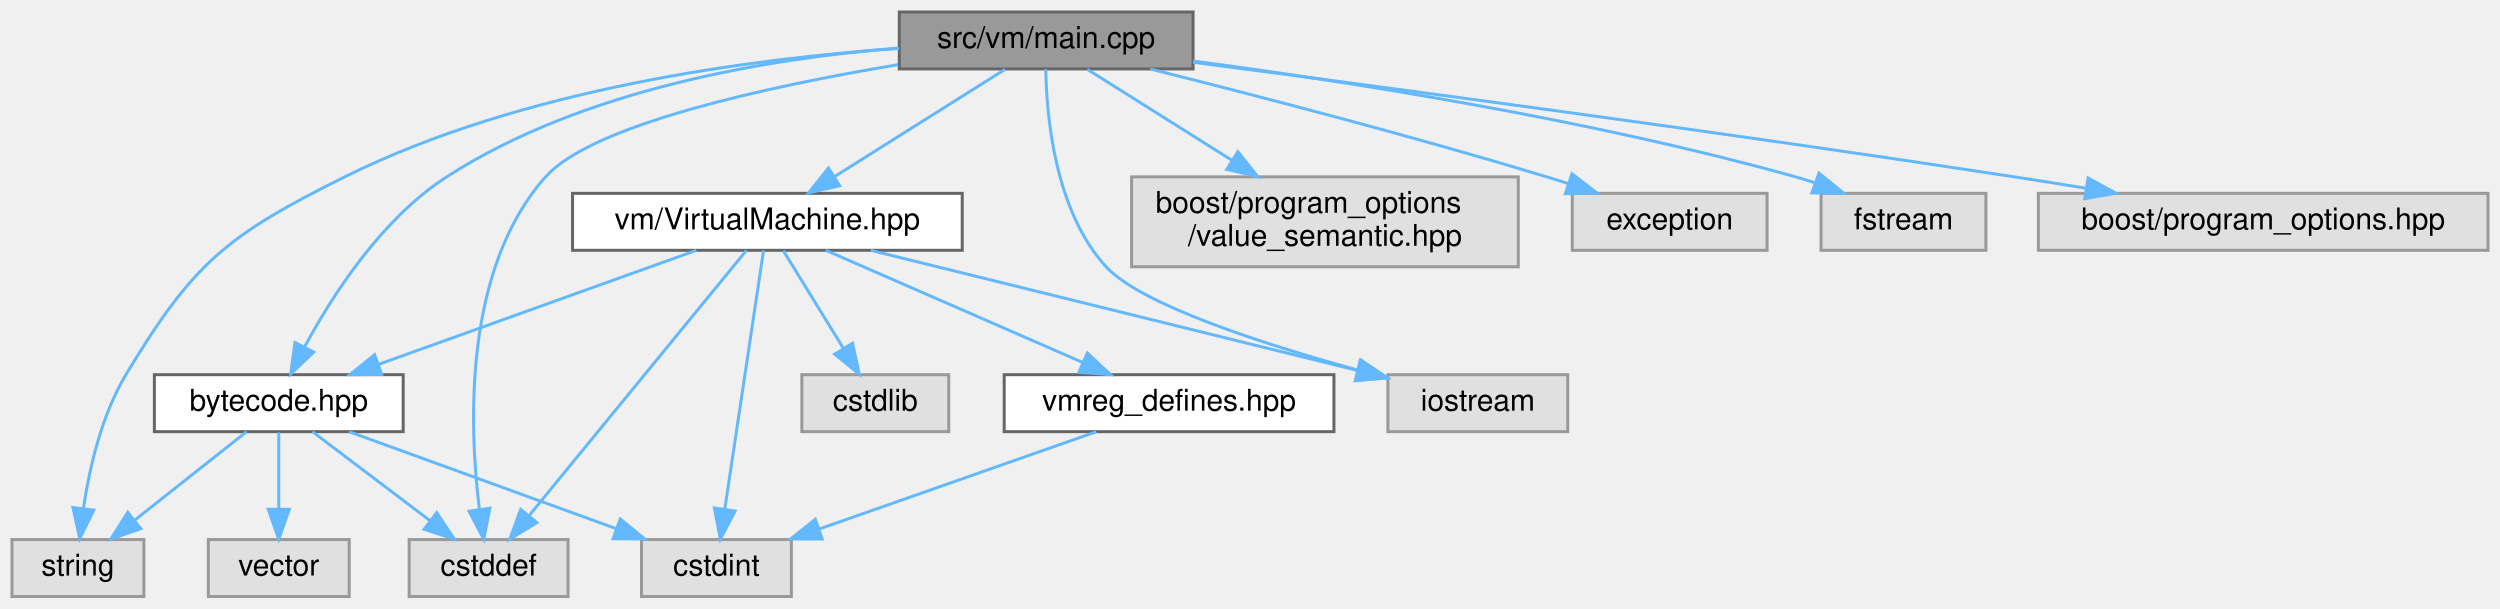
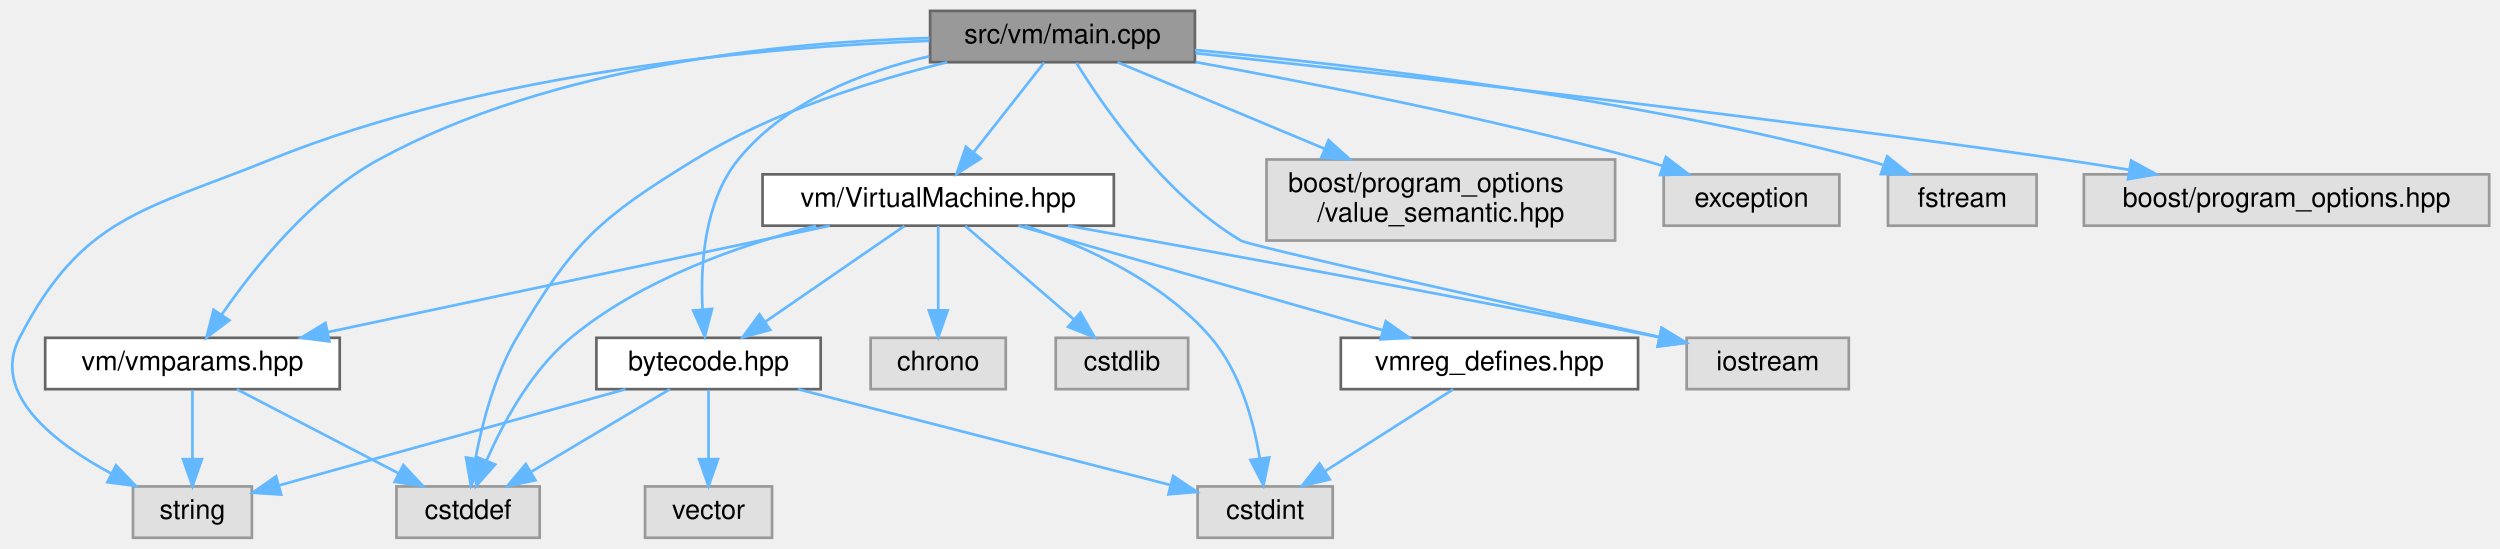
- <svg xmlns="http://www.w3.org/2000/svg" xmlns:xlink="http://www.w3.org/1999/xlink" width="834pt" height="203pt" viewBox="0.00 0.00 834.00 203.00">
+ <svg xmlns="http://www.w3.org/2000/svg" xmlns:xlink="http://www.w3.org/1999/xlink" width="925pt" height="203pt" viewBox="0.00 0.00 925.22 203.00">
  <g id="graph0" class="graph" transform="scale(1 1) rotate(0) translate(4 199)">
    <g id="Node000001" class="node">
      <g id="a_Node000001">
        <a xlink:title=" ">
-           <polygon fill="#999999" stroke="#666666" points="394,-195 296,-195 296,-176 394,-176 394,-195" />
-           <text text-anchor="middle" x="345" y="-183" font-family="Helvetica,sans-Serif" font-size="10.00">src/vm/main.cpp</text>
+           <polygon fill="#999999" stroke="#666666" points="438.22,-195 340.22,-195 340.22,-176 438.22,-176 438.22,-195" />
+           <text text-anchor="middle" x="389.22" y="-183" font-family="Helvetica,sans-Serif" font-size="10.00">src/vm/main.cpp</text>
        </a>
      </g>
    </g>
    <g id="Node000002" class="node">
      <g id="a_Node000002">
        <a xlink:href="bytecode_8hpp.html" target="_top" xlink:title=" ">
-           <polygon fill="white" stroke="#666666" points="130.5,-74 47.5,-74 47.5,-55 130.5,-55 130.5,-74" />
-           <text text-anchor="middle" x="89" y="-62" font-family="Helvetica,sans-Serif" font-size="10.00">bytecode.hpp</text>
+           <polygon fill="white" stroke="#666666" points="299.72,-74 216.72,-74 216.72,-55 299.72,-55 299.72,-74" />
+           <text text-anchor="middle" x="258.22" y="-62" font-family="Helvetica,sans-Serif" font-size="10.00">bytecode.hpp</text>
        </a>
      </g>
    </g>
    <g id="edge1_Node000001_Node000002" class="edge">
      <g id="a_edge1_Node000001_Node000002">
        <a xlink:title=" ">
-           <path fill="none" stroke="#63b8ff" d="M295.72,-182.97C252.84,-179.56 190.59,-169.39 145,-140 123.29,-126 106.87,-100.49 97.6,-83.26" />
-           <polygon fill="#63b8ff" stroke="#63b8ff" points="100.65,-81.54 92.97,-74.23 94.41,-84.73 100.65,-81.54" />
+           <path fill="none" stroke="#63b8ff" d="M339.94,-178.21C315.03,-172.42 286.5,-161.32 269.22,-140 256.64,-124.49 255.16,-100.96 256,-84.51" />
+           <polygon fill="#63b8ff" stroke="#63b8ff" points="259.5,-84.69 256.86,-74.44 252.53,-84.1 259.5,-84.69" />
        </a>
      </g>
    </g>
    <g id="Node000004" class="node">
      <g id="a_Node000004">
        <a xlink:title=" ">
-           <polygon fill="#e0e0e0" stroke="#999999" points="185.5,-19 132.5,-19 132.5,0 185.5,0 185.5,-19" />
-           <text text-anchor="middle" x="159" y="-7" font-family="Helvetica,sans-Serif" font-size="10.00">cstddef</text>
-         </a>
-       </g>
-     </g>
-     <g id="edge15_Node000001_Node000004" class="edge">
-       <g id="a_edge15_Node000001_Node000004">
-         <a xlink:title=" ">
-           <path fill="none" stroke="#63b8ff" d="M295.59,-177.43C252.18,-170.17 193.57,-157.47 178,-140 150.49,-109.14 152.49,-56.74 155.94,-29" />
-           <polygon fill="#63b8ff" stroke="#63b8ff" points="159.41,-29.46 157.38,-19.06 152.49,-28.45 159.41,-29.46" />
+           <polygon fill="#e0e0e0" stroke="#999999" points="195.72,-19 142.72,-19 142.72,0 195.72,0 195.72,-19" />
+           <text text-anchor="middle" x="169.22" y="-7" font-family="Helvetica,sans-Serif" font-size="10.00">cstddef</text>
+         </a>
+       </g>
+     </g>
+     <g id="edge20_Node000001_Node000004" class="edge">
+       <g id="a_edge20_Node000001_Node000004">
+         <a xlink:title=" ">
+           <path fill="none" stroke="#63b8ff" d="M346.56,-175.99C318.59,-169.14 282.01,-157.68 253.22,-140 217.87,-118.29 208.22,-109.78 187.22,-74 179.14,-60.24 174.52,-42.67 171.99,-29.5" />
+           <polygon fill="#63b8ff" stroke="#63b8ff" points="175.38,-28.54 170.27,-19.26 168.48,-29.71 175.38,-28.54" />
        </a>
      </g>
    </g>
    <g id="Node000005" class="node">
      <g id="a_Node000005">
        <a xlink:title=" ">
-           <polygon fill="#e0e0e0" stroke="#999999" points="44,-19 0,-19 0,0 44,0 44,-19" />
-           <text text-anchor="middle" x="22" y="-7" font-family="Helvetica,sans-Serif" font-size="10.00">string</text>
-         </a>
-       </g>
-     </g>
-     <g id="edge19_Node000001_Node000005" class="edge">
-       <g id="a_edge19_Node000001_Node000005">
-         <a xlink:title=" ">
-           <path fill="none" stroke="#63b8ff" d="M295.95,-182.85C246.84,-179.48 170.24,-169.46 111,-140 71.84,-120.52 60.54,-111.49 38,-74 29.85,-60.43 25.83,-42.84 23.86,-29.62" />
-           <polygon fill="#63b8ff" stroke="#63b8ff" points="27.29,-28.83 22.61,-19.33 20.34,-29.68 27.29,-28.83" />
+           <polygon fill="#e0e0e0" stroke="#999999" points="89.22,-19 45.22,-19 45.22,0 89.22,0 89.22,-19" />
+           <text text-anchor="middle" x="67.22" y="-7" font-family="Helvetica,sans-Serif" font-size="10.00">string</text>
+         </a>
+       </g>
+     </g>
+     <g id="edge24_Node000001_Node000005" class="edge">
+       <g id="a_edge24_Node000001_Node000005">
+         <a xlink:title=" ">
+           <path fill="none" stroke="#63b8ff" d="M339.95,-183.91C280.21,-181.66 177.43,-172.81 96.22,-140 49.22,-121.01 26.48,-119.03 3.22,-74 -7.47,-53.31 15.87,-35.23 37.3,-23.71" />
+           <polygon fill="#63b8ff" stroke="#63b8ff" points="38.92,-26.81 46.27,-19.18 35.76,-20.56 38.92,-26.81" />
        </a>
      </g>
    </g>
    <g id="Node000007" class="node">
      <g id="a_Node000007">
        <a xlink:href="VirtualMachine_8hpp.html" target="_top" xlink:title=" ">
-           <polygon fill="white" stroke="#666666" points="317,-134.5 187,-134.5 187,-115.5 317,-115.5 317,-134.5" />
-           <text text-anchor="middle" x="252" y="-122.5" font-family="Helvetica,sans-Serif" font-size="10.00">vm/VirtualMachine.hpp</text>
+           <polygon fill="white" stroke="#666666" points="408.22,-134.5 278.22,-134.5 278.22,-115.5 408.22,-115.5 408.22,-134.5" />
+           <text text-anchor="middle" x="343.22" y="-122.5" font-family="Helvetica,sans-Serif" font-size="10.00">vm/VirtualMachine.hpp</text>
        </a>
      </g>
    </g>
    <g id="edge6_Node000001_Node000007" class="edge">
      <g id="a_edge6_Node000001_Node000007">
        <a xlink:title=" ">
-           <path fill="none" stroke="#63b8ff" d="M331.28,-175.87C316.3,-166.45 292.11,-151.23 274.38,-140.08" />
-           <polygon fill="#63b8ff" stroke="#63b8ff" points="276.11,-137.03 265.78,-134.67 272.38,-142.95 276.11,-137.03" />
+           <path fill="none" stroke="#63b8ff" d="M382.43,-175.87C375.57,-167.14 364.79,-153.43 356.26,-142.59" />
+           <polygon fill="#63b8ff" stroke="#63b8ff" points="358.96,-140.36 350.03,-134.67 353.46,-144.69 358.96,-140.36" />
+         </a>
+       </g>
+     </g>
+     <g id="Node000010" class="node">
+       <g id="a_Node000010">
+         <a xlink:title=" ">
+           <polygon fill="#e0e0e0" stroke="#999999" points="680.22,-74 620.22,-74 620.22,-55 680.22,-55 680.22,-74" />
+           <text text-anchor="middle" x="650.22" y="-62" font-family="Helvetica,sans-Serif" font-size="10.00">iostream</text>
+         </a>
+       </g>
+     </g>
+     <g id="edge23_Node000001_Node000010" class="edge">
+       <g id="a_edge23_Node000001_Node000010">
+         <a xlink:title=" ">
+           <path fill="none" stroke="#63b8ff" d="M394.33,-175.79C404.06,-160.02 426.83,-126.83 455.22,-110 458.58,-108 553.91,-86.75 610.01,-74.35" />
+           <polygon fill="#63b8ff" stroke="#63b8ff" points="610.99,-77.72 620,-72.15 609.48,-70.89 610.99,-77.72" />
+         </a>
+       </g>
+     </g>
+     <g id="Node000011" class="node">
+       <g id="a_Node000011">
+         <a xlink:href="vmparams_8hpp.html" target="_top" xlink:title=" ">
+           <polygon fill="white" stroke="#666666" points="121.72,-74 12.72,-74 12.72,-55 121.72,-55 121.72,-74" />
+           <text text-anchor="middle" x="67.22" y="-62" font-family="Helvetica,sans-Serif" font-size="10.00">vm/vmparams.hpp</text>
+         </a>
+       </g>
+     </g>
+     <g id="edge18_Node000001_Node000011" class="edge">
+       <g id="a_edge18_Node000001_Node000011">
+         <a xlink:title=" ">
+           <path fill="none" stroke="#63b8ff" d="M340.05,-184.96C286.73,-183.47 200.64,-175.1 136.22,-140 111.14,-126.34 90.17,-100.13 78.15,-82.73" />
+           <polygon fill="#63b8ff" stroke="#63b8ff" points="80.87,-80.5 72.42,-74.1 75.04,-84.37 80.87,-80.5" />
+         </a>
+       </g>
+     </g>
+     <g id="Node000013" class="node">
+       <g id="a_Node000013">
+         <a xlink:title=" ">
+           <polygon fill="#e0e0e0" stroke="#999999" points="593.72,-140 464.72,-140 464.72,-110 593.72,-110 593.72,-140" />
+           <text text-anchor="start" x="472.72" y="-128" font-family="Helvetica,sans-Serif" font-size="10.00">boost/program_options</text>
+           <text text-anchor="middle" x="529.22" y="-117" font-family="Helvetica,sans-Serif" font-size="10.00">/value_semantic.hpp</text>
+         </a>
+       </g>
+     </g>
+     <g id="edge19_Node000001_Node000013" class="edge">
+       <g id="a_edge19_Node000001_Node000013">
+         <a xlink:title=" ">
+           <path fill="none" stroke="#63b8ff" d="M409.57,-175.99C429.55,-167.65 460.63,-154.66 486.1,-144.02" />
+           <polygon fill="#63b8ff" stroke="#63b8ff" points="487.68,-147.15 495.56,-140.06 484.98,-140.69 487.68,-147.15" />
+         </a>
+       </g>
+     </g>
+     <g id="Node000014" class="node">
+       <g id="a_Node000014">
+         <a xlink:title=" ">
+           <polygon fill="#e0e0e0" stroke="#999999" points="676.72,-134.5 611.72,-134.5 611.72,-115.5 676.72,-115.5 676.72,-134.5" />
+           <text text-anchor="middle" x="644.22" y="-122.5" font-family="Helvetica,sans-Serif" font-size="10.00">exception</text>
+         </a>
+       </g>
+     </g>
+     <g id="edge21_Node000001_Node000014" class="edge">
+       <g id="a_edge21_Node000001_Node000014">
+         <a xlink:title=" ">
+           <path fill="none" stroke="#63b8ff" d="M438.5,-176.05C482.14,-168.14 547.4,-155.27 603.22,-140 605.85,-139.28 608.55,-138.48 611.26,-137.65" />
+           <polygon fill="#63b8ff" stroke="#63b8ff" points="612.52,-140.92 620.96,-134.5 610.36,-134.26 612.52,-140.92" />
+         </a>
+       </g>
+     </g>
+     <g id="Node000015" class="node">
+       <g id="a_Node000015">
+         <a xlink:title=" ">
+           <polygon fill="#e0e0e0" stroke="#999999" points="749.72,-134.5 694.72,-134.5 694.72,-115.5 749.72,-115.5 749.72,-134.5" />
+           <text text-anchor="middle" x="722.22" y="-122.5" font-family="Helvetica,sans-Serif" font-size="10.00">fstream</text>
+         </a>
+       </g>
+     </g>
+     <g id="edge22_Node000001_Node000015" class="edge">
+       <g id="a_edge22_Node000001_Node000015">
+         <a xlink:title=" ">
+           <path fill="none" stroke="#63b8ff" d="M438.25,-180.52C497.69,-174.92 600.56,-162.77 686.22,-140 688.51,-139.39 690.86,-138.68 693.21,-137.91" />
+           <polygon fill="#63b8ff" stroke="#63b8ff" points="694.45,-141.18 702.67,-134.51 692.08,-134.6 694.45,-141.18" />
+         </a>
+       </g>
+     </g>
+     <g id="Node000016" class="node">
+       <g id="a_Node000016">
+         <a xlink:title=" ">
+           <polygon fill="#e0e0e0" stroke="#999999" points="917.22,-134.5 767.22,-134.5 767.22,-115.5 917.22,-115.5 917.22,-134.5" />
+           <text text-anchor="middle" x="842.22" y="-122.5" font-family="Helvetica,sans-Serif" font-size="10.00">boost/program_options.hpp</text>
+         </a>
+       </g>
+     </g>
+     <g id="edge25_Node000001_Node000016" class="edge">
+       <g id="a_edge25_Node000001_Node000016">
+         <a xlink:title=" ">
+           <path fill="none" stroke="#63b8ff" d="M438.39,-179.34C509.37,-171.71 644.59,-156.55 759.22,-140 767.24,-138.84 775.68,-137.53 783.98,-136.18" />
+           <polygon fill="#63b8ff" stroke="#63b8ff" points="784.7,-139.61 794,-134.53 783.56,-132.7 784.7,-139.61" />
+         </a>
+       </g>
+     </g>
+     <g id="Node000003" class="node">
+       <g id="a_Node000003">
+         <a xlink:title=" ">
+           <polygon fill="#e0e0e0" stroke="#999999" points="489.22,-19 439.22,-19 439.22,0 489.22,0 489.22,-19" />
+           <text text-anchor="middle" x="464.22" y="-7" font-family="Helvetica,sans-Serif" font-size="10.00">cstdint</text>
+         </a>
+       </g>
+     </g>
+     <g id="edge2_Node000002_Node000003" class="edge">
+       <g id="a_edge2_Node000002_Node000003">
+         <a xlink:title=" ">
+           <path fill="none" stroke="#63b8ff" d="M291.31,-54.98C329.11,-45.26 390.68,-29.42 429.24,-19.5" />
+           <polygon fill="#63b8ff" stroke="#63b8ff" points="430.18,-22.87 438.99,-16.99 428.44,-16.09 430.18,-22.87" />
+         </a>
+       </g>
+     </g>
+     <g id="edge3_Node000002_Node000004" class="edge">
+       <g id="a_edge3_Node000002_Node000004">
+         <a xlink:title=" ">
+           <path fill="none" stroke="#63b8ff" d="M243.92,-54.98C230.12,-46.77 208.98,-34.18 192.7,-24.49" />
+           <polygon fill="#63b8ff" stroke="#63b8ff" points="194.16,-21.28 183.78,-19.17 190.58,-27.29 194.16,-21.28" />
+         </a>
+       </g>
+     </g>
+     <g id="edge4_Node000002_Node000005" class="edge">
+       <g id="a_edge4_Node000002_Node000005">
+         <a xlink:title=" ">
+           <path fill="none" stroke="#63b8ff" d="M227.53,-54.98C192.4,-45.24 135.12,-29.34 99.38,-19.43" />
+           <polygon fill="#63b8ff" stroke="#63b8ff" points="100.05,-15.98 89.47,-16.68 98.17,-22.72 100.05,-15.98" />
+         </a>
+       </g>
+     </g>
+     <g id="Node000006" class="node">
+       <g id="a_Node000006">
+         <a xlink:title=" ">
+           <polygon fill="#e0e0e0" stroke="#999999" points="281.72,-19 234.72,-19 234.72,0 281.72,0 281.72,-19" />
+           <text text-anchor="middle" x="258.22" y="-7" font-family="Helvetica,sans-Serif" font-size="10.00">vector</text>
+         </a>
+       </g>
+     </g>
+     <g id="edge5_Node000002_Node000006" class="edge">
+       <g id="a_edge5_Node000002_Node000006">
+         <a xlink:title=" ">
+           <path fill="none" stroke="#63b8ff" d="M258.22,-54.75C258.22,-47.8 258.22,-37.85 258.22,-29.13" />
+           <polygon fill="#63b8ff" stroke="#63b8ff" points="261.72,-29.09 258.22,-19.09 254.72,-29.09 261.72,-29.09" />
+         </a>
+       </g>
+     </g>
+     <g id="edge12_Node000007_Node000002" class="edge">
+       <g id="a_edge12_Node000007_Node000002">
+         <a xlink:title=" ">
+           <path fill="none" stroke="#63b8ff" d="M330.67,-115.37C317.11,-106.04 295.28,-91.01 279.12,-79.88" />
+           <polygon fill="#63b8ff" stroke="#63b8ff" points="281.03,-76.95 270.81,-74.17 277.06,-82.72 281.03,-76.95" />
+         </a>
+       </g>
+     </g>
+     <g id="edge9_Node000007_Node000003" class="edge">
+       <g id="a_edge9_Node000007_Node000003">
+         <a xlink:title=" ">
+           <path fill="none" stroke="#63b8ff" d="M375.19,-115.48C397.46,-107.99 426.27,-94.96 444.22,-74 454.91,-61.52 459.89,-43.31 462.21,-29.59" />
+           <polygon fill="#63b8ff" stroke="#63b8ff" points="465.72,-29.72 463.6,-19.34 458.79,-28.78 465.72,-29.72" />
+         </a>
+       </g>
+     </g>
+     <g id="edge8_Node000007_Node000004" class="edge">
+       <g id="a_edge8_Node000007_Node000004">
+         <a xlink:title=" ">
+           <path fill="none" stroke="#63b8ff" d="M298,-115.49C269.49,-108.29 233.27,-95.59 207.22,-74 192.71,-61.98 182.36,-42.9 176.15,-28.79" />
+           <polygon fill="#63b8ff" stroke="#63b8ff" points="179.25,-27.1 172.22,-19.16 172.77,-29.75 179.25,-27.1" />
+         </a>
+       </g>
+     </g>
+     <g id="Node000008" class="node">
+       <g id="a_Node000008">
+         <a xlink:title=" ">
+           <polygon fill="#e0e0e0" stroke="#999999" points="368.22,-74 318.22,-74 318.22,-55 368.22,-55 368.22,-74" />
+           <text text-anchor="middle" x="343.22" y="-62" font-family="Helvetica,sans-Serif" font-size="10.00">chrono</text>
+         </a>
+       </g>
+     </g>
+     <g id="edge7_Node000007_Node000008" class="edge">
+       <g id="a_edge7_Node000007_Node000008">
+         <a xlink:title=" ">
+           <path fill="none" stroke="#63b8ff" d="M343.22,-115.37C343.22,-107.25 343.22,-94.81 343.22,-84.39" />
+           <polygon fill="#63b8ff" stroke="#63b8ff" points="346.72,-84.17 343.22,-74.17 339.72,-84.17 346.72,-84.17" />
        </a>
      </g>
    </g>
    <g id="Node000009" class="node">
      <g id="a_Node000009">
        <a xlink:title=" ">
-           <polygon fill="#e0e0e0" stroke="#999999" points="519,-74 459,-74 459,-55 519,-55 519,-74" />
-           <text text-anchor="middle" x="489" y="-62" font-family="Helvetica,sans-Serif" font-size="10.00">iostream</text>
-         </a>
-       </g>
-     </g>
-     <g id="edge18_Node000001_Node000009" class="edge">
-       <g id="a_edge18_Node000001_Node000009">
-         <a xlink:title=" ">
-           <path fill="none" stroke="#63b8ff" d="M344.87,-175.93C345.1,-160.69 347.76,-128.72 365,-110 376.64,-97.36 417.33,-84.23 448.96,-75.54" />
-           <polygon fill="#63b8ff" stroke="#63b8ff" points="450.11,-78.85 458.86,-72.88 448.29,-72.09 450.11,-78.85" />
-         </a>
-       </g>
-     </g>
-     <g id="Node000011" class="node">
-       <g id="a_Node000011">
-         <a xlink:title=" ">
-           <polygon fill="#e0e0e0" stroke="#999999" points="502.5,-140 373.5,-140 373.5,-110 502.5,-110 502.5,-140" />
-           <text text-anchor="start" x="381.5" y="-128" font-family="Helvetica,sans-Serif" font-size="10.00">boost/program_options</text>
-           <text text-anchor="middle" x="438" y="-117" font-family="Helvetica,sans-Serif" font-size="10.00">/value_semantic.hpp</text>
-         </a>
-       </g>
-     </g>
-     <g id="edge14_Node000001_Node000011" class="edge">
-       <g id="a_edge14_Node000001_Node000011">
-         <a xlink:title=" ">
-           <path fill="none" stroke="#63b8ff" d="M358.72,-175.87C371.34,-167.93 390.51,-155.87 406.84,-145.6" />
-           <polygon fill="#63b8ff" stroke="#63b8ff" points="408.96,-148.4 415.56,-140.11 405.23,-142.48 408.96,-148.4" />
+           <polygon fill="#e0e0e0" stroke="#999999" points="435.72,-74 386.72,-74 386.72,-55 435.72,-55 435.72,-74" />
+           <text text-anchor="middle" x="411.22" y="-62" font-family="Helvetica,sans-Serif" font-size="10.00">cstdlib</text>
+         </a>
+       </g>
+     </g>
+     <g id="edge10_Node000007_Node000009" class="edge">
+       <g id="a_edge10_Node000007_Node000009">
+         <a xlink:title=" ">
+           <path fill="none" stroke="#63b8ff" d="M353.25,-115.37C363.8,-106.3 380.6,-91.84 393.41,-80.82" />
+           <polygon fill="#63b8ff" stroke="#63b8ff" points="395.84,-83.34 401.14,-74.17 391.28,-78.04 395.84,-83.34" />
+         </a>
+       </g>
+     </g>
+     <g id="edge11_Node000007_Node000010" class="edge">
+       <g id="a_edge11_Node000007_Node000010">
+         <a xlink:title=" ">
+           <path fill="none" stroke="#63b8ff" d="M391.23,-115.49C442.83,-106.25 527.5,-90.79 609.96,-74.21" />
+           <polygon fill="#63b8ff" stroke="#63b8ff" points="610.89,-77.59 620,-72.18 609.51,-70.73 610.89,-77.59" />
+         </a>
+       </g>
+     </g>
+     <g id="edge13_Node000007_Node000011" class="edge">
+       <g id="a_edge13_Node000007_Node000011">
+         <a xlink:title=" ">
+           <path fill="none" stroke="#63b8ff" d="M303.08,-115.49C253.92,-105.07 170.63,-87.42 117.31,-76.12" />
+           <polygon fill="#63b8ff" stroke="#63b8ff" points="117.91,-72.67 107.4,-74.02 116.45,-79.51 117.91,-72.67" />
        </a>
      </g>
    </g>
    <g id="Node000012" class="node">
      <g id="a_Node000012">
-         <a xlink:title=" ">
-           <polygon fill="#e0e0e0" stroke="#999999" points="585.5,-134.5 520.5,-134.5 520.5,-115.5 585.5,-115.5 585.5,-134.5" />
-           <text text-anchor="middle" x="553" y="-122.5" font-family="Helvetica,sans-Serif" font-size="10.00">exception</text>
-         </a>
-       </g>
-     </g>
-     <g id="edge16_Node000001_Node000012" class="edge">
-       <g id="a_edge16_Node000001_Node000012">
-         <a xlink:title=" ">
-           <path fill="none" stroke="#63b8ff" d="M379.74,-175.98C413.66,-167.49 466.64,-153.77 512,-140 514.31,-139.3 516.68,-138.55 519.07,-137.79" />
-           <polygon fill="#63b8ff" stroke="#63b8ff" points="520.41,-141.03 528.81,-134.57 518.21,-134.38 520.41,-141.03" />
-         </a>
-       </g>
-     </g>
-     <g id="Node000013" class="node">
-       <g id="a_Node000013">
-         <a xlink:title=" ">
-           <polygon fill="#e0e0e0" stroke="#999999" points="658.5,-134.5 603.5,-134.5 603.5,-115.5 658.5,-115.5 658.5,-134.5" />
-           <text text-anchor="middle" x="631" y="-122.5" font-family="Helvetica,sans-Serif" font-size="10.00">fstream</text>
-         </a>
-       </g>
-     </g>
-     <g id="edge17_Node000001_Node000013" class="edge">
-       <g id="a_edge17_Node000001_Node000013">
-         <a xlink:title=" ">
-           <path fill="none" stroke="#63b8ff" d="M394.03,-178.65C444.89,-171.91 526.45,-159.23 595,-140 597.15,-139.4 599.35,-138.71 601.55,-137.98" />
-           <polygon fill="#63b8ff" stroke="#63b8ff" points="602.83,-141.24 611.05,-134.55 600.46,-134.65 602.83,-141.24" />
-         </a>
-       </g>
-     </g>
-     <g id="Node000014" class="node">
-       <g id="a_Node000014">
-         <a xlink:title=" ">
-           <polygon fill="#e0e0e0" stroke="#999999" points="826,-134.5 676,-134.5 676,-115.5 826,-115.5 826,-134.5" />
-           <text text-anchor="middle" x="751" y="-122.5" font-family="Helvetica,sans-Serif" font-size="10.00">boost/program_options.hpp</text>
-         </a>
-       </g>
-     </g>
-     <g id="edge20_Node000001_Node000014" class="edge">
-       <g id="a_edge20_Node000001_Node000014">
-         <a xlink:title=" ">
-           <path fill="none" stroke="#63b8ff" d="M394.04,-178.21C457.4,-169.98 571.06,-154.85 668,-140 675.72,-138.82 683.83,-137.52 691.84,-136.2" />
-           <polygon fill="#63b8ff" stroke="#63b8ff" points="692.59,-139.63 701.88,-134.54 691.45,-132.72 692.59,-139.63" />
-         </a>
-       </g>
-     </g>
-     <g id="Node000003" class="node">
-       <g id="a_Node000003">
-         <a xlink:title=" ">
-           <polygon fill="#e0e0e0" stroke="#999999" points="260,-19 210,-19 210,0 260,0 260,-19" />
-           <text text-anchor="middle" x="235" y="-7" font-family="Helvetica,sans-Serif" font-size="10.00">cstdint</text>
-         </a>
-       </g>
-     </g>
-     <g id="edge2_Node000002_Node000003" class="edge">
-       <g id="a_edge2_Node000002_Node000003">
-         <a xlink:title=" ">
-           <path fill="none" stroke="#63b8ff" d="M112.46,-54.98C136.58,-46.23 174.37,-32.51 201.6,-22.62" />
-           <polygon fill="#63b8ff" stroke="#63b8ff" points="202.91,-25.87 211.12,-19.17 200.52,-19.29 202.91,-25.87" />
-         </a>
-       </g>
-     </g>
-     <g id="edge3_Node000002_Node000004" class="edge">
-       <g id="a_edge3_Node000002_Node000004">
-         <a xlink:title=" ">
-           <path fill="none" stroke="#63b8ff" d="M100.25,-54.98C110.8,-47 126.8,-34.88 139.44,-25.31" />
-           <polygon fill="#63b8ff" stroke="#63b8ff" points="141.69,-28 147.55,-19.17 137.46,-22.42 141.69,-28" />
-         </a>
-       </g>
-     </g>
-     <g id="edge4_Node000002_Node000005" class="edge">
-       <g id="a_edge4_Node000002_Node000005">
-         <a xlink:title=" ">
-           <path fill="none" stroke="#63b8ff" d="M78.24,-54.98C68.23,-47.07 53.11,-35.11 41.07,-25.58" />
-           <polygon fill="#63b8ff" stroke="#63b8ff" points="42.97,-22.63 32.96,-19.17 38.63,-28.12 42.97,-22.63" />
-         </a>
-       </g>
-     </g>
-     <g id="Node000006" class="node">
-       <g id="a_Node000006">
-         <a xlink:title=" ">
-           <polygon fill="#e0e0e0" stroke="#999999" points="112.5,-19 65.5,-19 65.5,0 112.5,0 112.5,-19" />
-           <text text-anchor="middle" x="89" y="-7" font-family="Helvetica,sans-Serif" font-size="10.00">vector</text>
-         </a>
-       </g>
-     </g>
-     <g id="edge5_Node000002_Node000006" class="edge">
-       <g id="a_edge5_Node000002_Node000006">
-         <a xlink:title=" ">
-           <path fill="none" stroke="#63b8ff" d="M89,-54.75C89,-47.8 89,-37.85 89,-29.13" />
-           <polygon fill="#63b8ff" stroke="#63b8ff" points="92.5,-29.09 89,-19.09 85.5,-29.09 92.5,-29.09" />
-         </a>
-       </g>
-     </g>
-     <g id="edge11_Node000007_Node000002" class="edge">
-       <g id="a_edge11_Node000007_Node000002">
-         <a xlink:title=" ">
-           <path fill="none" stroke="#63b8ff" d="M228.3,-115.49C200.41,-105.49 153.93,-88.8 122.4,-77.49" />
-           <polygon fill="#63b8ff" stroke="#63b8ff" points="123.32,-74.1 112.73,-74.02 120.96,-80.69 123.32,-74.1" />
-         </a>
-       </g>
-     </g>
-     <g id="edge8_Node000007_Node000003" class="edge">
-       <g id="a_edge8_Node000007_Node000003">
-         <a xlink:title=" ">
-           <path fill="none" stroke="#63b8ff" d="M250.72,-115.47C247.99,-97.23 241.53,-54.07 237.79,-29.14" />
-           <polygon fill="#63b8ff" stroke="#63b8ff" points="241.24,-28.5 236.29,-19.13 234.31,-29.54 241.24,-28.5" />
-         </a>
-       </g>
-     </g>
-     <g id="edge7_Node000007_Node000004" class="edge">
-       <g id="a_edge7_Node000007_Node000004">
-         <a xlink:title=" ">
-           <path fill="none" stroke="#63b8ff" d="M245.01,-115.47C229.66,-96.74 192.78,-51.72 172.65,-27.16" />
-           <polygon fill="#63b8ff" stroke="#63b8ff" points="175.12,-24.65 166.07,-19.13 169.7,-29.08 175.12,-24.65" />
-         </a>
-       </g>
-     </g>
-     <g id="Node000008" class="node">
-       <g id="a_Node000008">
-         <a xlink:title=" ">
-           <polygon fill="#e0e0e0" stroke="#999999" points="312.5,-74 263.5,-74 263.5,-55 312.5,-55 312.5,-74" />
-           <text text-anchor="middle" x="288" y="-62" font-family="Helvetica,sans-Serif" font-size="10.00">cstdlib</text>
-         </a>
-       </g>
-     </g>
-     <g id="edge9_Node000007_Node000008" class="edge">
-       <g id="a_edge9_Node000007_Node000008">
-         <a xlink:title=" ">
-           <path fill="none" stroke="#63b8ff" d="M257.31,-115.37C262.58,-106.81 270.79,-93.47 277.39,-82.74" />
-           <polygon fill="#63b8ff" stroke="#63b8ff" points="280.41,-84.52 282.67,-74.17 274.44,-80.85 280.41,-84.52" />
-         </a>
-       </g>
-     </g>
-     <g id="edge10_Node000007_Node000009" class="edge">
-       <g id="a_edge10_Node000007_Node000009">
-         <a xlink:title=" ">
-           <path fill="none" stroke="#63b8ff" d="M286.46,-115.49C329.55,-104.86 403.18,-86.68 448.79,-75.42" />
-           <polygon fill="#63b8ff" stroke="#63b8ff" points="449.76,-78.79 458.63,-73 448.09,-71.99 449.76,-78.79" />
-         </a>
-       </g>
-     </g>
-     <g id="Node000010" class="node">
-       <g id="a_Node000010">
        <a xlink:href="vmreg__defines_8hpp.html" target="_top" xlink:title=" ">
-           <polygon fill="white" stroke="#666666" points="441,-74 331,-74 331,-55 441,-55 441,-74" />
-           <text text-anchor="middle" x="386" y="-62" font-family="Helvetica,sans-Serif" font-size="10.00">vmreg_defines.hpp</text>
-         </a>
-       </g>
-     </g>
-     <g id="edge12_Node000007_Node000010" class="edge">
-       <g id="a_edge12_Node000007_Node000010">
-         <a xlink:title=" ">
-           <path fill="none" stroke="#63b8ff" d="M271.48,-115.49C294.01,-105.66 331.31,-89.38 357.19,-78.08" />
-           <polygon fill="#63b8ff" stroke="#63b8ff" points="358.73,-81.23 366.49,-74.02 355.93,-74.81 358.73,-81.23" />
-         </a>
-       </g>
-     </g>
-     <g id="edge13_Node000010_Node000003" class="edge">
-       <g id="a_edge13_Node000010_Node000003">
-         <a xlink:title=" ">
-           <path fill="none" stroke="#63b8ff" d="M361.74,-54.98C336.68,-46.19 297.37,-32.39 269.17,-22.49" />
-           <polygon fill="#63b8ff" stroke="#63b8ff" points="270.3,-19.18 259.7,-19.17 267.98,-25.78 270.3,-19.18" />
+           <polygon fill="white" stroke="#666666" points="602.22,-74 492.22,-74 492.22,-55 602.22,-55 602.22,-74" />
+           <text text-anchor="middle" x="547.22" y="-62" font-family="Helvetica,sans-Serif" font-size="10.00">vmreg_defines.hpp</text>
+         </a>
+       </g>
+     </g>
+     <g id="edge16_Node000007_Node000012" class="edge">
+       <g id="a_edge16_Node000007_Node000012">
+         <a xlink:title=" ">
+           <path fill="none" stroke="#63b8ff" d="M372.88,-115.49C408.46,-105.29 468.23,-88.15 507.7,-76.83" />
+           <polygon fill="#63b8ff" stroke="#63b8ff" points="508.87,-80.14 517.52,-74.02 506.94,-73.41 508.87,-80.14" />
+         </a>
+       </g>
+     </g>
+     <g id="edge14_Node000011_Node000004" class="edge">
+       <g id="a_edge14_Node000011_Node000004">
+         <a xlink:title=" ">
+           <path fill="none" stroke="#63b8ff" d="M83.6,-54.98C99.79,-46.57 124.79,-33.59 143.6,-23.81" />
+           <polygon fill="#63b8ff" stroke="#63b8ff" points="145.27,-26.89 152.53,-19.17 142.04,-20.68 145.27,-26.89" />
+         </a>
+       </g>
+     </g>
+     <g id="edge15_Node000011_Node000005" class="edge">
+       <g id="a_edge15_Node000011_Node000005">
+         <a xlink:title=" ">
+           <path fill="none" stroke="#63b8ff" d="M67.22,-54.75C67.22,-47.8 67.22,-37.85 67.22,-29.13" />
+           <polygon fill="#63b8ff" stroke="#63b8ff" points="70.72,-29.09 67.22,-19.09 63.72,-29.09 70.72,-29.09" />
+         </a>
+       </g>
+     </g>
+     <g id="edge17_Node000012_Node000003" class="edge">
+       <g id="a_edge17_Node000012_Node000003">
+         <a xlink:title=" ">
+           <path fill="none" stroke="#63b8ff" d="M533.88,-54.98C521.13,-46.84 501.66,-34.41 486.55,-24.76" />
+           <polygon fill="#63b8ff" stroke="#63b8ff" points="488.11,-21.6 477.79,-19.17 484.34,-27.5 488.11,-21.6" />
        </a>
      </g>
    </g>
  </g>
</svg>
